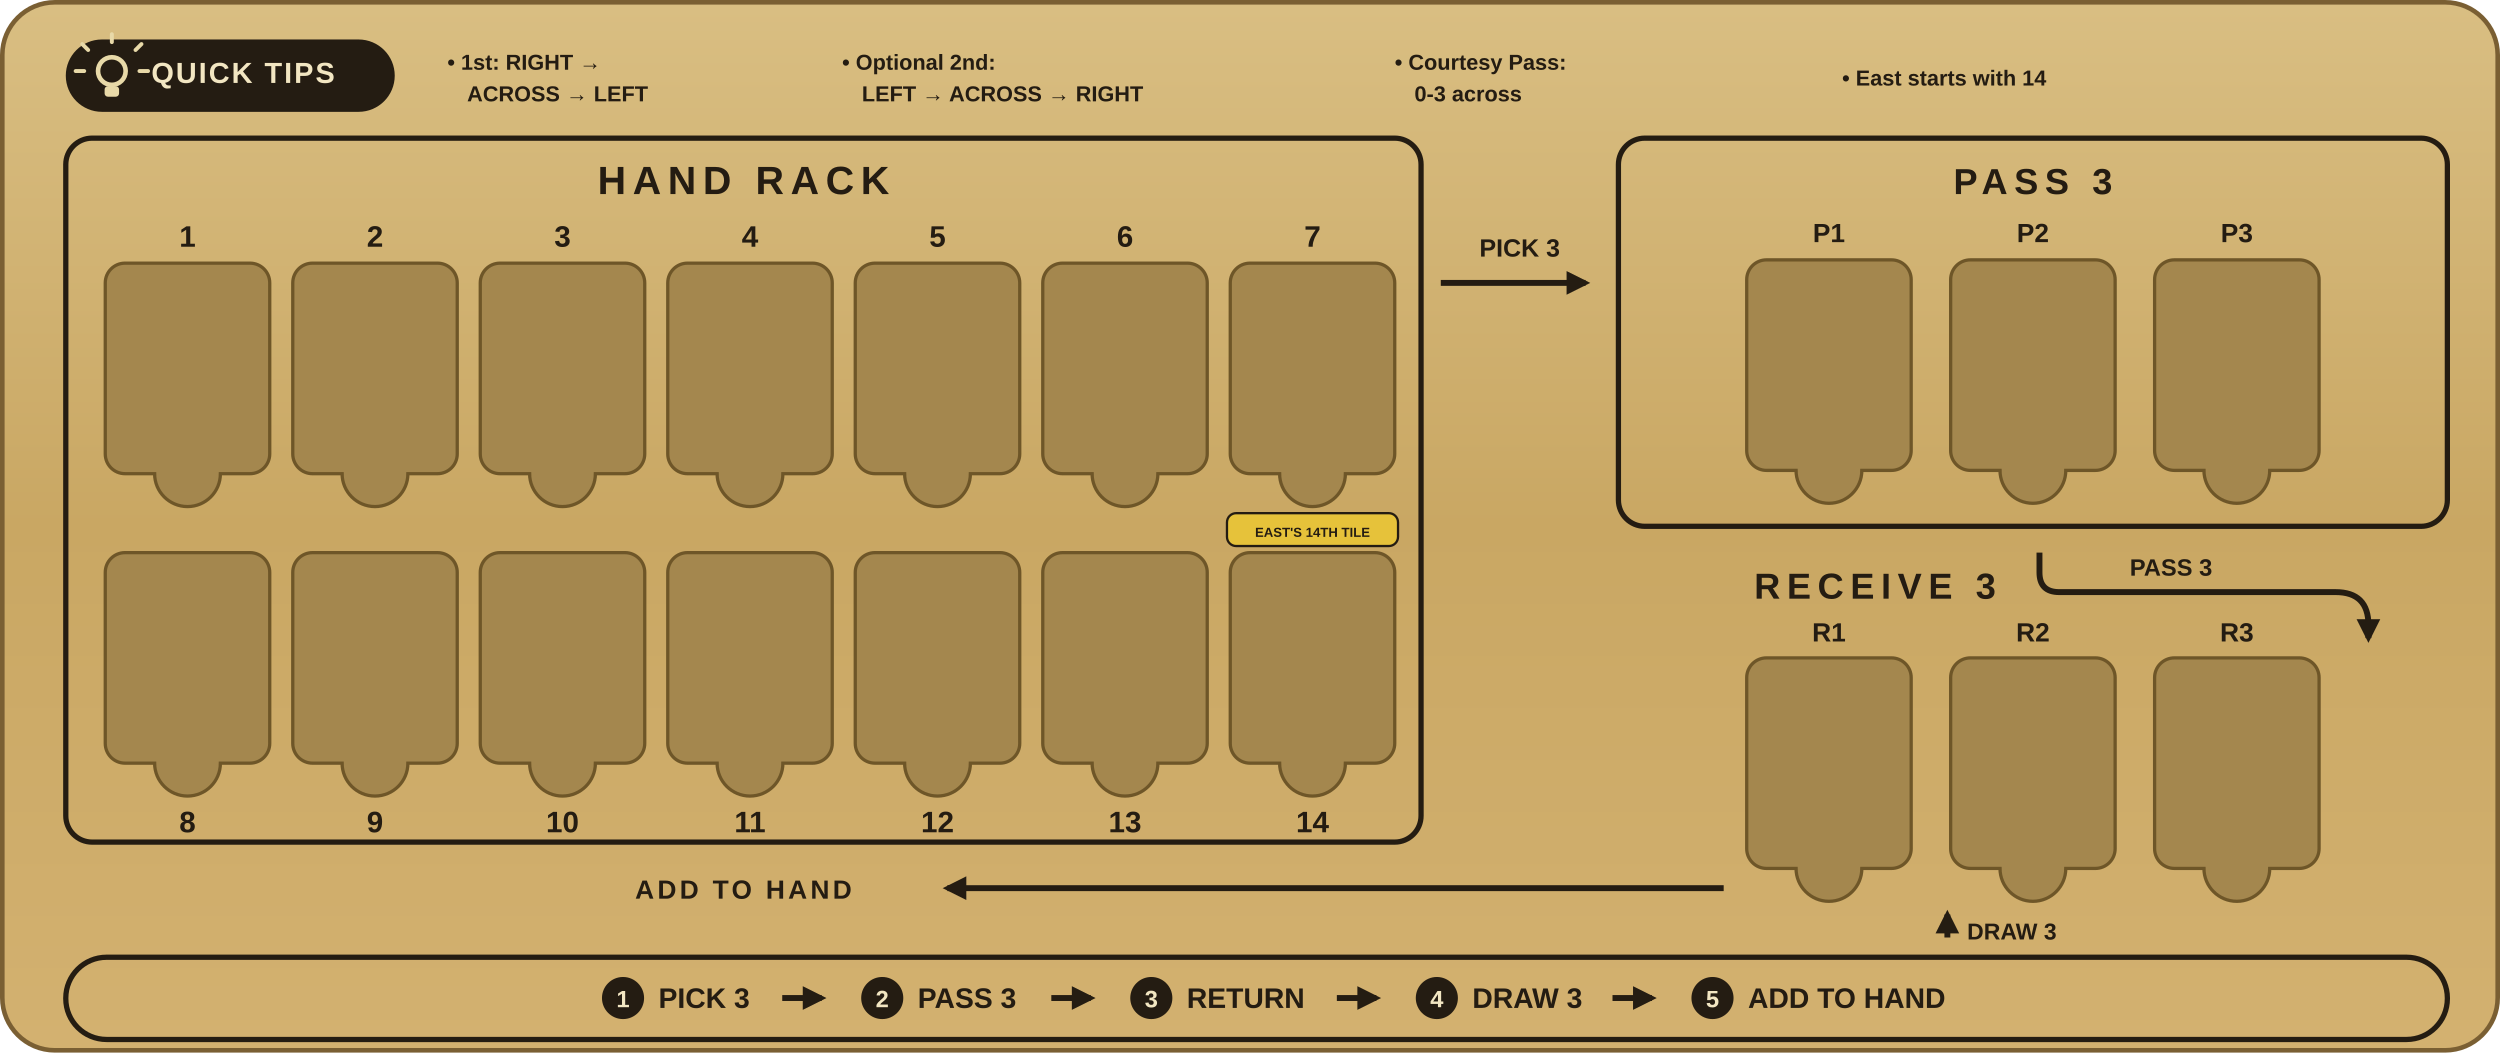
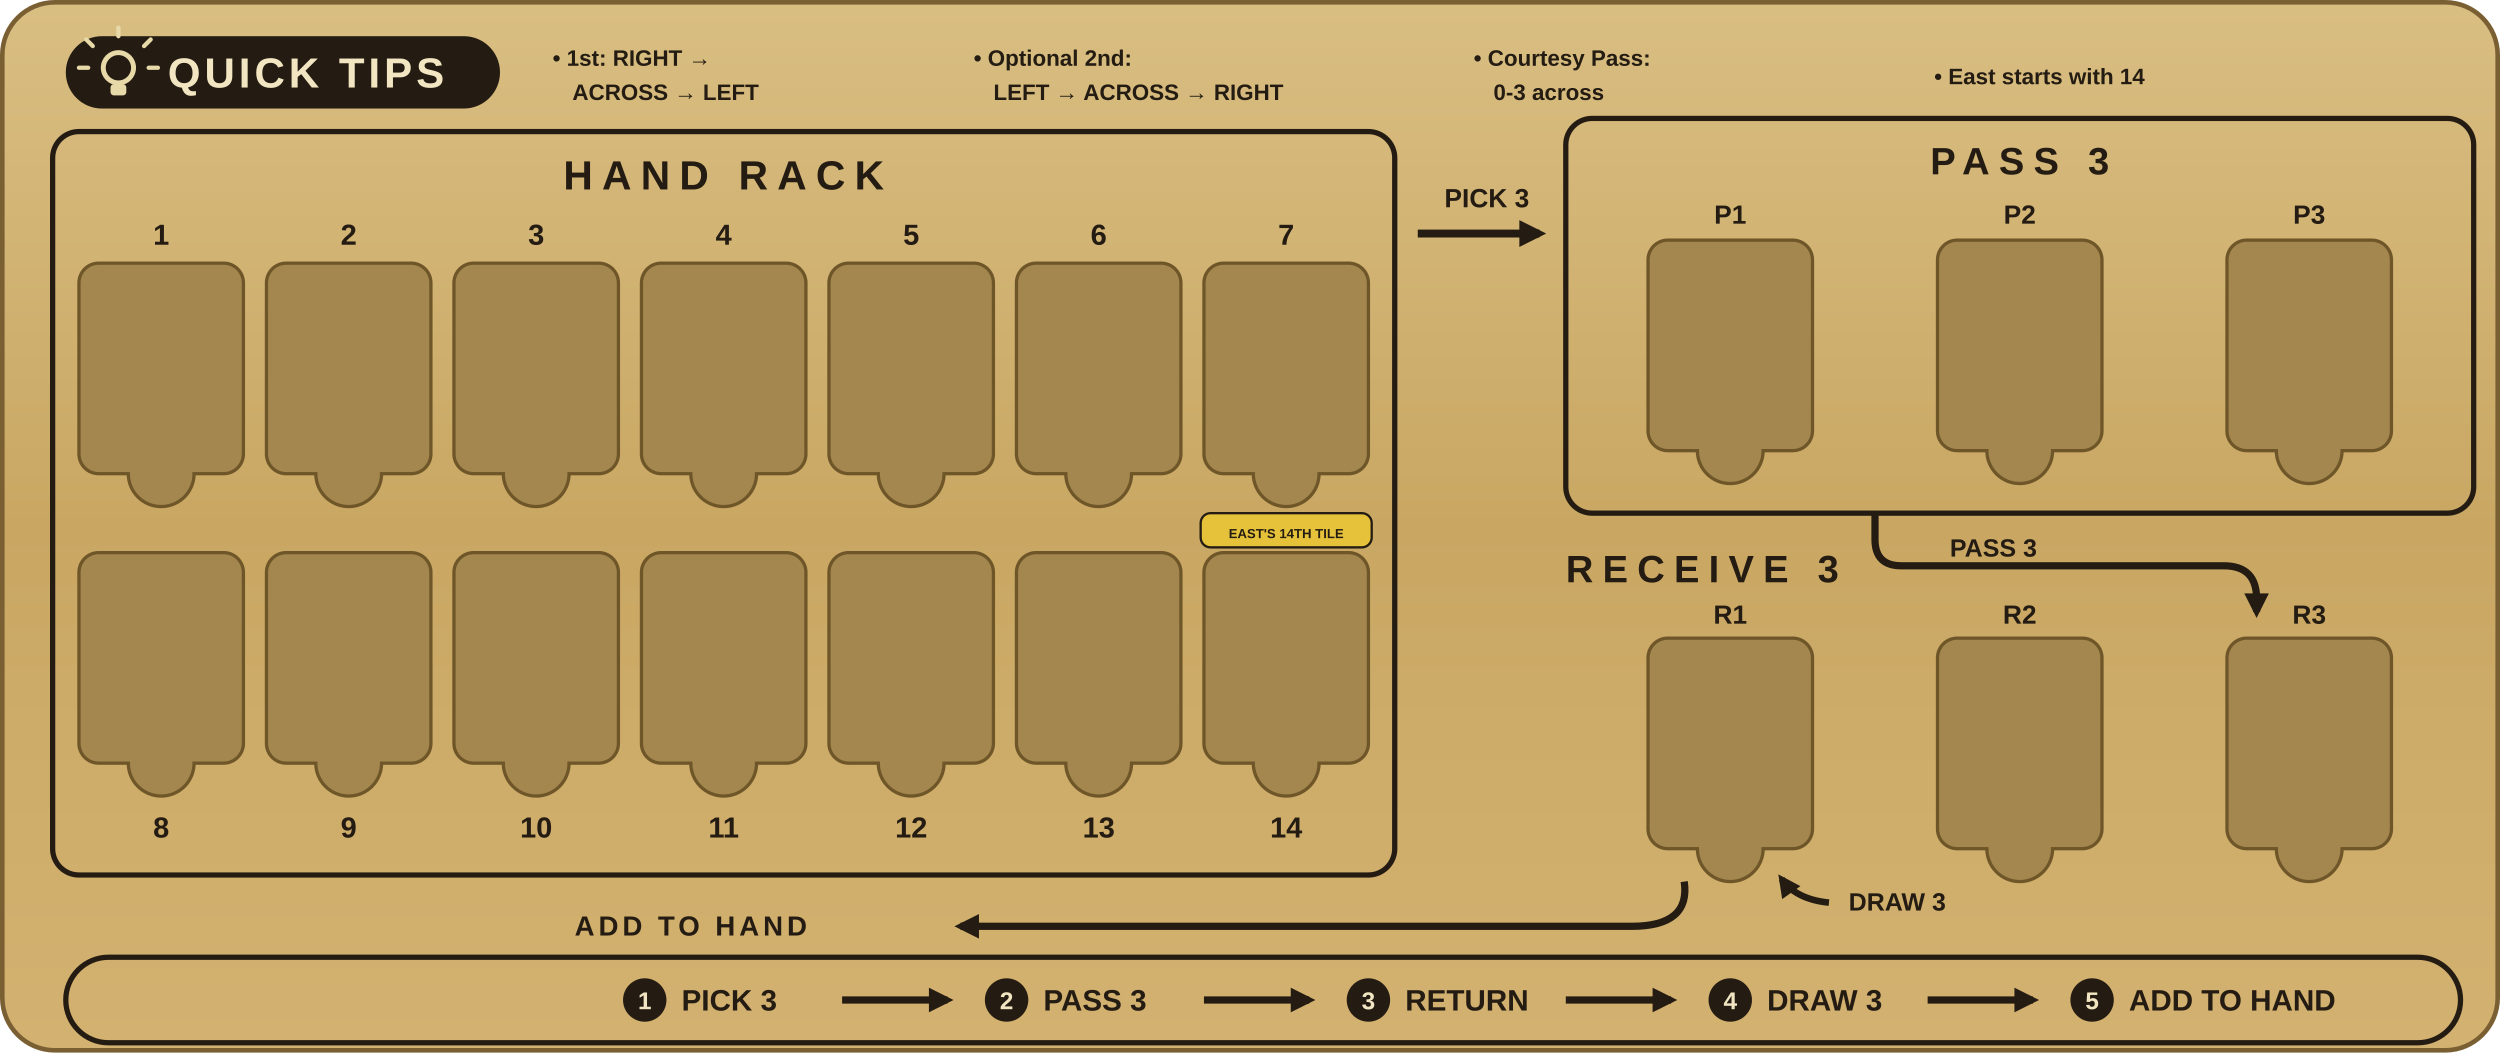
- <svg xmlns="http://www.w3.org/2000/svg" xmlns:xlink="http://www.w3.org/1999/xlink" width="380mm" height="160mm" viewBox="0 0 380 160" font-family="Arial, Helvetica, sans-serif">
+ <svg xmlns="http://www.w3.org/2000/svg" xmlns:xlink="http://www.w3.org/1999/xlink" width="380mm" height="160mm" viewBox="0 0 380 160" font-family="'Bahnschrift SemiBold Condensed','Bahnschrift','Arial Narrow',Arial,sans-serif">
  <defs>
    <linearGradient id="brass" x1="0" y1="0" x2="0" y2="1">
      <stop offset="0" stop-color="#d9be82" />
      <stop offset="0.5" stop-color="#c9a763" />
      <stop offset="1" stop-color="#d3b170" />
    </linearGradient>
    <path id="hole" d="M 3,0 H 22 A 3 3 0 0 1 25,3 V 29 A 3 3 0 0 1 22,32 H 17.5 A 5 5 0 0 1 7.5,32 H 3 A 3 3 0 0 1 0,29 V 3 A 3 3 0 0 1 3,0 Z" />
-     <marker id="ah" viewBox="0 0 10 10" refX="8" refY="5" markerWidth="4" markerHeight="4" orient="auto-start-reverse">
+     <marker id="ah" viewBox="0 0 10 10" refX="7.5" refY="5" markerWidth="3.4" markerHeight="3.4" orient="auto-start-reverse">
      <path d="M 0 0 L 10 5 L 0 10 z" fill="#241c12" />
    </marker>
  </defs>
  <g id="LAYER-outline-cut">
    <rect x="0.35" y="0.35" width="379.3" height="159.3" rx="8" fill="url(#brass)" stroke="#7a5f33" stroke-width="0.7" />
  </g>
  <g id="LAYER-pockets-depth-5mm" fill="#a4874e" stroke="#6e5628" stroke-width="0.5">
-     <use xlink:href="#hole" x="16" y="40" />
-     <use xlink:href="#hole" x="44.5" y="40" />
-     <use xlink:href="#hole" x="73" y="40" />
-     <use xlink:href="#hole" x="101.5" y="40" />
-     <use xlink:href="#hole" x="130" y="40" />
-     <use xlink:href="#hole" x="158.5" y="40" />
-     <use xlink:href="#hole" x="187" y="40" />
-     <use xlink:href="#hole" x="16" y="84" />
-     <use xlink:href="#hole" x="44.5" y="84" />
-     <use xlink:href="#hole" x="73" y="84" />
-     <use xlink:href="#hole" x="101.5" y="84" />
-     <use xlink:href="#hole" x="130" y="84" />
-     <use xlink:href="#hole" x="158.5" y="84" />
-     <use xlink:href="#hole" x="187" y="84" />
-     <use xlink:href="#hole" x="265.5" y="39.5" />
-     <use xlink:href="#hole" x="296.5" y="39.5" />
-     <use xlink:href="#hole" x="327.5" y="39.5" />
-     <use xlink:href="#hole" x="265.5" y="100" />
-     <use xlink:href="#hole" x="296.5" y="100" />
-     <use xlink:href="#hole" x="327.5" y="100" />
+     <use xlink:href="#hole" x="12" y="40" />
+     <use xlink:href="#hole" x="40.5" y="40" />
+     <use xlink:href="#hole" x="69" y="40" />
+     <use xlink:href="#hole" x="97.5" y="40" />
+     <use xlink:href="#hole" x="126" y="40" />
+     <use xlink:href="#hole" x="154.5" y="40" />
+     <use xlink:href="#hole" x="183" y="40" />
+     <use xlink:href="#hole" x="12" y="84" />
+     <use xlink:href="#hole" x="40.5" y="84" />
+     <use xlink:href="#hole" x="69" y="84" />
+     <use xlink:href="#hole" x="97.5" y="84" />
+     <use xlink:href="#hole" x="126" y="84" />
+     <use xlink:href="#hole" x="154.5" y="84" />
+     <use xlink:href="#hole" x="183" y="84" />
+     <use xlink:href="#hole" x="250.5" y="36.5" />
+     <use xlink:href="#hole" x="294.5" y="36.5" />
+     <use xlink:href="#hole" x="338.5" y="36.5" />
+     <use xlink:href="#hole" x="250.5" y="97" />
+     <use xlink:href="#hole" x="294.5" y="97" />
+     <use xlink:href="#hole" x="338.5" y="97" />
  </g>
  <g id="LAYER-artwork" fill="#241c12">
    <g id="quick-tips">
-       <rect x="10" y="6" width="50" height="11" rx="5.5" fill="#241c12" />
-       <circle cx="17" cy="10.8" r="2.1" fill="none" stroke="#e8d9a8" stroke-width="0.7" />
-       <rect x="15.9" y="13.1" width="2.2" height="1.6" rx="0.5" fill="#e8d9a8" />
-       <path d="M 17,6.4 v-1.2 M 13.4,7.6 l-0.9,-0.9 M 20.6,7.6 l0.9,-0.9 M 12.8,10.8 h-1.3 M 21.2,10.8 h1.3" stroke="#e8d9a8" stroke-width="0.6" stroke-linecap="round" />
-       <text x="23" y="12.6" font-size="4.4" font-weight="bold" fill="#f2e6c2" letter-spacing="0.3">QUICK TIPS</text>
-       <text x="68" y="10.6" font-size="3.3" font-weight="bold">• 1st: RIGHT →</text>
-       <text x="71" y="15.4" font-size="3.3" font-weight="bold">ACROSS → LEFT</text>
-       <text x="128" y="10.6" font-size="3.3" font-weight="bold">• Optional 2nd:</text>
-       <text x="131" y="15.4" font-size="3.3" font-weight="bold">LEFT → ACROSS → RIGHT</text>
-       <text x="212" y="10.6" font-size="3.3" font-weight="bold">• Courtesy Pass:</text>
-       <text x="215" y="15.4" font-size="3.3" font-weight="bold">0-3 across</text>
-       <text x="280" y="13" font-size="3.3" font-weight="bold">• East starts with 14</text>
+       <rect x="10" y="5.5" width="66" height="11" rx="5.5" fill="#241c12" />
+       <circle cx="18" cy="10.3" r="2.3" fill="none" stroke="#e8d9a8" stroke-width="0.75" />
+       <rect x="16.8" y="12.8" width="2.4" height="1.7" rx="0.5" fill="#e8d9a8" />
+       <path d="M 18,5.5 v-1.3 M 14.1,7 l-1,-1 M 21.9,7 l1,-1 M 13.4,10.3 h-1.4 M 22.6,10.3 h1.4" stroke="#e8d9a8" stroke-width="0.65" stroke-linecap="round" />
+       <text x="25.5" y="13.3" font-size="6.4" font-weight="bold" fill="#f2e6c2" letter-spacing="0.6">QUICK TIPS</text>
+       <text x="84" y="10" font-size="3.4" font-weight="bold">• 1st: RIGHT →</text>
+       <text x="87" y="15.2" font-size="3.4" font-weight="bold">ACROSS → LEFT</text>
+       <text x="148" y="10" font-size="3.4" font-weight="bold">• Optional 2nd:</text>
+       <text x="151" y="15.2" font-size="3.4" font-weight="bold">LEFT → ACROSS → RIGHT</text>
+       <text x="224" y="10" font-size="3.4" font-weight="bold">• Courtesy Pass:</text>
+       <text x="227" y="15.2" font-size="3.4" font-weight="bold">0-3 across</text>
+       <text x="294" y="12.8" font-size="3.4" font-weight="bold">• East starts with 14</text>
    </g>
    <g id="hand-rack">
-       <rect x="10" y="21" width="206" height="107" rx="4" fill="none" stroke="#241c12" stroke-width="0.8" />
-       <text x="113" y="29.5" font-size="6" font-weight="bold" text-anchor="middle" letter-spacing="1">HAND RACK</text>
-       <text x="28.5" y="37.5" font-size="4.5" font-weight="bold" text-anchor="middle">1</text>
-       <text x="57" y="37.5" font-size="4.5" font-weight="bold" text-anchor="middle">2</text>
-       <text x="85.5" y="37.5" font-size="4.5" font-weight="bold" text-anchor="middle">3</text>
-       <text x="114" y="37.5" font-size="4.5" font-weight="bold" text-anchor="middle">4</text>
-       <text x="142.5" y="37.5" font-size="4.5" font-weight="bold" text-anchor="middle">5</text>
-       <text x="171" y="37.5" font-size="4.5" font-weight="bold" text-anchor="middle">6</text>
-       <text x="199.5" y="37.5" font-size="4.5" font-weight="bold" text-anchor="middle">7</text>
-       <text x="28.5" y="126.5" font-size="4.5" font-weight="bold" text-anchor="middle">8</text>
-       <text x="57" y="126.5" font-size="4.5" font-weight="bold" text-anchor="middle">9</text>
-       <text x="85.5" y="126.5" font-size="4.5" font-weight="bold" text-anchor="middle">10</text>
-       <text x="114" y="126.5" font-size="4.5" font-weight="bold" text-anchor="middle">11</text>
-       <text x="142.5" y="126.5" font-size="4.5" font-weight="bold" text-anchor="middle">12</text>
-       <text x="171" y="126.5" font-size="4.5" font-weight="bold" text-anchor="middle">13</text>
-       <text x="199.5" y="126.5" font-size="4.5" font-weight="bold" text-anchor="middle">14</text>
-       <rect x="186.5" y="78" width="26" height="5" rx="1.4" fill="#e6c23a" stroke="#241c12" stroke-width="0.35" />
-       <text x="199.5" y="81.6" font-size="2" font-weight="bold" text-anchor="middle">EAST'S 14TH TILE</text>
+       <rect x="8" y="20" width="204" height="113" rx="4" fill="none" stroke="#241c12" stroke-width="0.8" />
+       <text x="110" y="28.8" font-size="6.2" font-weight="bold" text-anchor="middle" letter-spacing="1.4">HAND RACK</text>
+       <text x="24.5" y="37.2" font-size="4.4" font-weight="bold" text-anchor="middle">1</text>
+       <text x="53" y="37.2" font-size="4.4" font-weight="bold" text-anchor="middle">2</text>
+       <text x="81.5" y="37.2" font-size="4.4" font-weight="bold" text-anchor="middle">3</text>
+       <text x="110" y="37.2" font-size="4.4" font-weight="bold" text-anchor="middle">4</text>
+       <text x="138.5" y="37.2" font-size="4.4" font-weight="bold" text-anchor="middle">5</text>
+       <text x="167" y="37.2" font-size="4.4" font-weight="bold" text-anchor="middle">6</text>
+       <text x="195.5" y="37.2" font-size="4.4" font-weight="bold" text-anchor="middle">7</text>
+       <text x="24.5" y="127.3" font-size="4.4" font-weight="bold" text-anchor="middle">8</text>
+       <text x="53" y="127.3" font-size="4.4" font-weight="bold" text-anchor="middle">9</text>
+       <text x="81.5" y="127.3" font-size="4.4" font-weight="bold" text-anchor="middle">10</text>
+       <text x="110" y="127.3" font-size="4.4" font-weight="bold" text-anchor="middle">11</text>
+       <text x="138.5" y="127.3" font-size="4.4" font-weight="bold" text-anchor="middle">12</text>
+       <text x="167" y="127.3" font-size="4.4" font-weight="bold" text-anchor="middle">13</text>
+       <text x="195.5" y="127.3" font-size="4.4" font-weight="bold" text-anchor="middle">14</text>
+       <rect x="182.5" y="78" width="26" height="5.2" rx="1.5" fill="#e6c23a" stroke="#241c12" stroke-width="0.35" />
+       <text x="195.5" y="81.8" font-size="2" font-weight="bold" text-anchor="middle">EAST'S 14TH TILE</text>
    </g>
-     <text x="231" y="39" font-size="3.8" font-weight="bold" text-anchor="middle">PICK 3</text>
-     <path d="M 219,43 H 241" fill="none" stroke="#241c12" stroke-width="0.9" marker-end="url(#ah)" />
+     <text x="226" y="31.5" font-size="4" font-weight="bold" text-anchor="middle">PICK 3</text>
+     <path d="M 215.5,35.5 H 234" fill="none" stroke="#241c12" stroke-width="1.2" marker-end="url(#ah)" />
    <g id="pass3">
-       <rect x="246" y="21" width="126" height="59" rx="4" fill="none" stroke="#241c12" stroke-width="0.8" />
-       <text x="309" y="29.5" font-size="5.5" font-weight="bold" text-anchor="middle" letter-spacing="1">PASS 3</text>
-       <text x="278" y="36.8" font-size="4" font-weight="bold" text-anchor="middle">P1</text>
-       <text x="309" y="36.8" font-size="4" font-weight="bold" text-anchor="middle">P2</text>
-       <text x="340" y="36.8" font-size="4" font-weight="bold" text-anchor="middle">P3</text>
+       <rect x="238" y="18" width="138" height="60" rx="4" fill="none" stroke="#241c12" stroke-width="0.8" />
+       <text x="307" y="26.5" font-size="5.8" font-weight="bold" text-anchor="middle" letter-spacing="1.4">PASS 3</text>
+       <text x="263" y="34" font-size="4" font-weight="bold" text-anchor="middle">P1</text>
+       <text x="307" y="34" font-size="4" font-weight="bold" text-anchor="middle">P2</text>
+       <text x="351" y="34" font-size="4" font-weight="bold" text-anchor="middle">P3</text>
    </g>
-     <text x="330" y="87.5" font-size="3.6" font-weight="bold" text-anchor="middle">PASS 3</text>
-     <path d="M 310,84 v3 q 0,3 3,3 h 42 q 5,0 5,5 v 2" fill="none" stroke="#241c12" stroke-width="0.9" marker-end="url(#ah)" />
+     <text x="303" y="84.6" font-size="3.8" font-weight="bold" text-anchor="middle">PASS 3</text>
+     <path d="M 285,78 v 4 q 0,4 4,4 h 49 q 5,0 5,5 v 2" fill="none" stroke="#241c12" stroke-width="1.1" marker-end="url(#ah)" />
    <g id="receive3">
-       <text x="285" y="91" font-size="5.5" font-weight="bold" text-anchor="middle" letter-spacing="1">RECEIVE 3</text>
-       <text x="278" y="97.5" font-size="4" font-weight="bold" text-anchor="middle">R1</text>
-       <text x="309" y="97.5" font-size="4" font-weight="bold" text-anchor="middle">R2</text>
-       <text x="340" y="97.5" font-size="4" font-weight="bold" text-anchor="middle">R3</text>
+       <text x="238" y="88.5" font-size="5.8" font-weight="bold" letter-spacing="1.4">RECEIVE 3</text>
+       <text x="263" y="94.8" font-size="4" font-weight="bold" text-anchor="middle">R1</text>
+       <text x="307" y="94.8" font-size="4" font-weight="bold" text-anchor="middle">R2</text>
+       <text x="351" y="94.8" font-size="4" font-weight="bold" text-anchor="middle">R3</text>
    </g>
-     <path d="M 296,142.5 v-3.5" fill="none" stroke="#241c12" stroke-width="0.9" marker-end="url(#ah)" />
-     <text x="299" y="142.8" font-size="3.5" font-weight="bold">DRAW 3</text>
-     <text x="113" y="136.6" font-size="4" font-weight="bold" text-anchor="middle" letter-spacing="0.5">ADD TO HAND</text>
-     <path d="M 262,135 H 144" fill="none" stroke="#241c12" stroke-width="0.9" marker-end="url(#ah)" />
+     <text x="281" y="138.4" font-size="3.8" font-weight="bold">DRAW 3</text>
+     <path d="M 278,137.2 q -5,-0.5 -7.2,-3.6" fill="none" stroke="#241c12" stroke-width="1" marker-end="url(#ah)" />
+     <text x="105" y="142.2" font-size="4.2" font-weight="bold" text-anchor="middle" letter-spacing="0.6">ADD TO HAND</text>
+     <path d="M 256,134 Q 257,140.8 248,140.8 H 146" fill="none" stroke="#241c12" stroke-width="1.1" marker-end="url(#ah)" />
    <g id="steps">
-       <rect x="10" y="145.5" width="362" height="12.5" rx="6.2" fill="none" stroke="#241c12" stroke-width="0.8" />
-       <circle cx="94.7" cy="151.7" r="3.2" fill="#241c12" />
-       <text x="94.7" y="153.1" font-size="3.6" font-weight="bold" text-anchor="middle" fill="#f2e6c2">1</text>
-       <text x="100.1" y="153.2" font-size="4.3" font-weight="bold">PICK 3</text>
-       <path d="M 118.9,151.7 h 6" fill="none" stroke="#241c12" stroke-width="0.9" marker-end="url(#ah)" />
-       <circle cx="134.1" cy="151.7" r="3.2" fill="#241c12" />
-       <text x="134.1" y="153.1" font-size="3.6" font-weight="bold" text-anchor="middle" fill="#f2e6c2">2</text>
-       <text x="139.5" y="153.2" font-size="4.3" font-weight="bold">PASS 3</text>
-       <path d="M 159.8,151.7 h 6" fill="none" stroke="#241c12" stroke-width="0.9" marker-end="url(#ah)" />
-       <circle cx="175" cy="151.7" r="3.2" fill="#241c12" />
-       <text x="175" y="153.1" font-size="3.6" font-weight="bold" text-anchor="middle" fill="#f2e6c2">3</text>
-       <text x="180.4" y="153.2" font-size="4.3" font-weight="bold">RETURN</text>
-       <path d="M 203.2,151.7 h 6" fill="none" stroke="#241c12" stroke-width="0.9" marker-end="url(#ah)" />
-       <circle cx="218.4" cy="151.7" r="3.2" fill="#241c12" />
-       <text x="218.4" y="153.1" font-size="3.6" font-weight="bold" text-anchor="middle" fill="#f2e6c2">4</text>
-       <text x="223.8" y="153.2" font-size="4.3" font-weight="bold">DRAW 3</text>
-       <path d="M 245.1,151.7 h 6" fill="none" stroke="#241c12" stroke-width="0.9" marker-end="url(#ah)" />
-       <circle cx="260.3" cy="151.7" r="3.2" fill="#241c12" />
-       <text x="260.3" y="153.1" font-size="3.6" font-weight="bold" text-anchor="middle" fill="#f2e6c2">5</text>
-       <text x="265.7" y="153.2" font-size="4.3" font-weight="bold">ADD TO HAND</text>
+       <rect x="10" y="145.5" width="364" height="13" rx="6.5" fill="none" stroke="#241c12" stroke-width="0.8" />
+       <circle cx="98" cy="152" r="3.3" fill="#241c12" />
+       <text x="98" y="153.4" font-size="3.7" font-weight="bold" text-anchor="middle" fill="#f2e6c2">1</text>
+       <text x="103.6" y="153.6" font-size="4.5" font-weight="bold">PICK 3</text>
+       <path d="M 128,152 h 16" fill="none" stroke="#241c12" stroke-width="1.1" marker-end="url(#ah)" />
+       <circle cx="153" cy="152" r="3.3" fill="#241c12" />
+       <text x="153" y="153.4" font-size="3.7" font-weight="bold" text-anchor="middle" fill="#f2e6c2">2</text>
+       <text x="158.6" y="153.6" font-size="4.5" font-weight="bold">PASS 3</text>
+       <path d="M 183,152 h 16" fill="none" stroke="#241c12" stroke-width="1.1" marker-end="url(#ah)" />
+       <circle cx="208" cy="152" r="3.3" fill="#241c12" />
+       <text x="208" y="153.4" font-size="3.7" font-weight="bold" text-anchor="middle" fill="#f2e6c2">3</text>
+       <text x="213.6" y="153.6" font-size="4.5" font-weight="bold">RETURN</text>
+       <path d="M 238,152 h 16" fill="none" stroke="#241c12" stroke-width="1.1" marker-end="url(#ah)" />
+       <circle cx="263" cy="152" r="3.3" fill="#241c12" />
+       <text x="263" y="153.4" font-size="3.7" font-weight="bold" text-anchor="middle" fill="#f2e6c2">4</text>
+       <text x="268.6" y="153.6" font-size="4.5" font-weight="bold">DRAW 3</text>
+       <path d="M 293,152 h 16" fill="none" stroke="#241c12" stroke-width="1.1" marker-end="url(#ah)" />
+       <circle cx="318" cy="152" r="3.3" fill="#241c12" />
+       <text x="318" y="153.4" font-size="3.7" font-weight="bold" text-anchor="middle" fill="#f2e6c2">5</text>
+       <text x="323.6" y="153.6" font-size="4.5" font-weight="bold">ADD TO HAND</text>
    </g>
  </g>
</svg>
